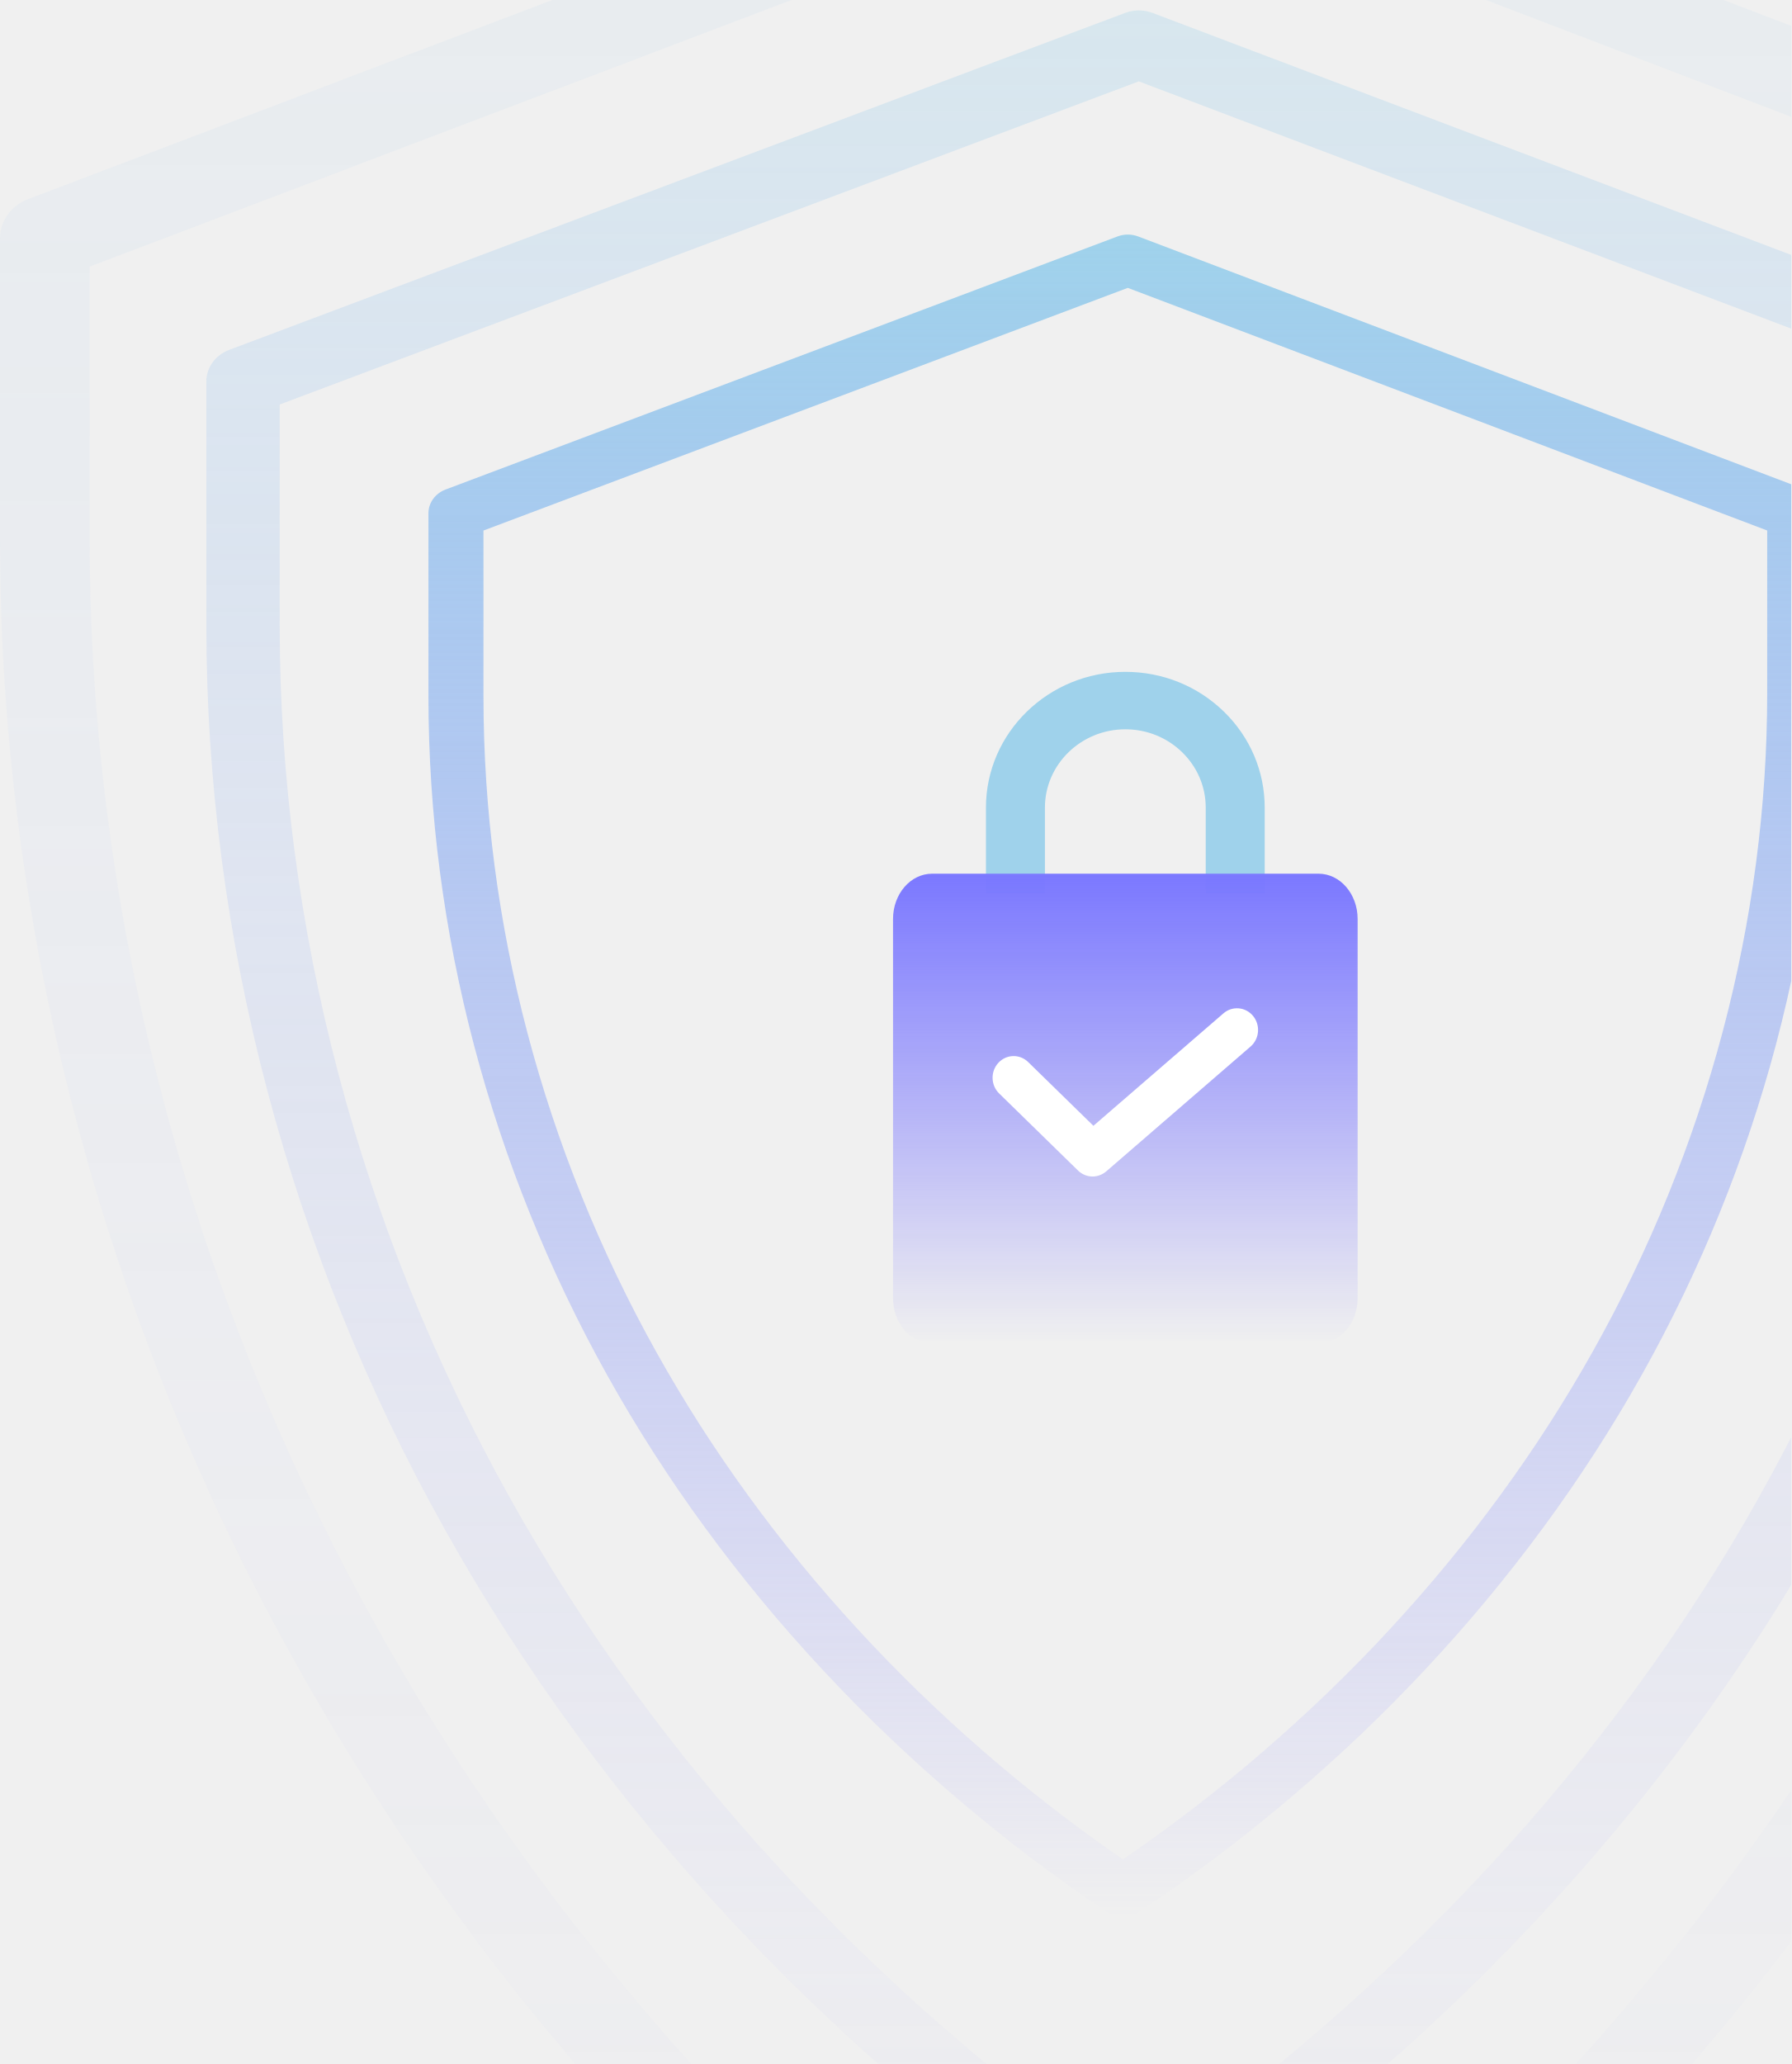
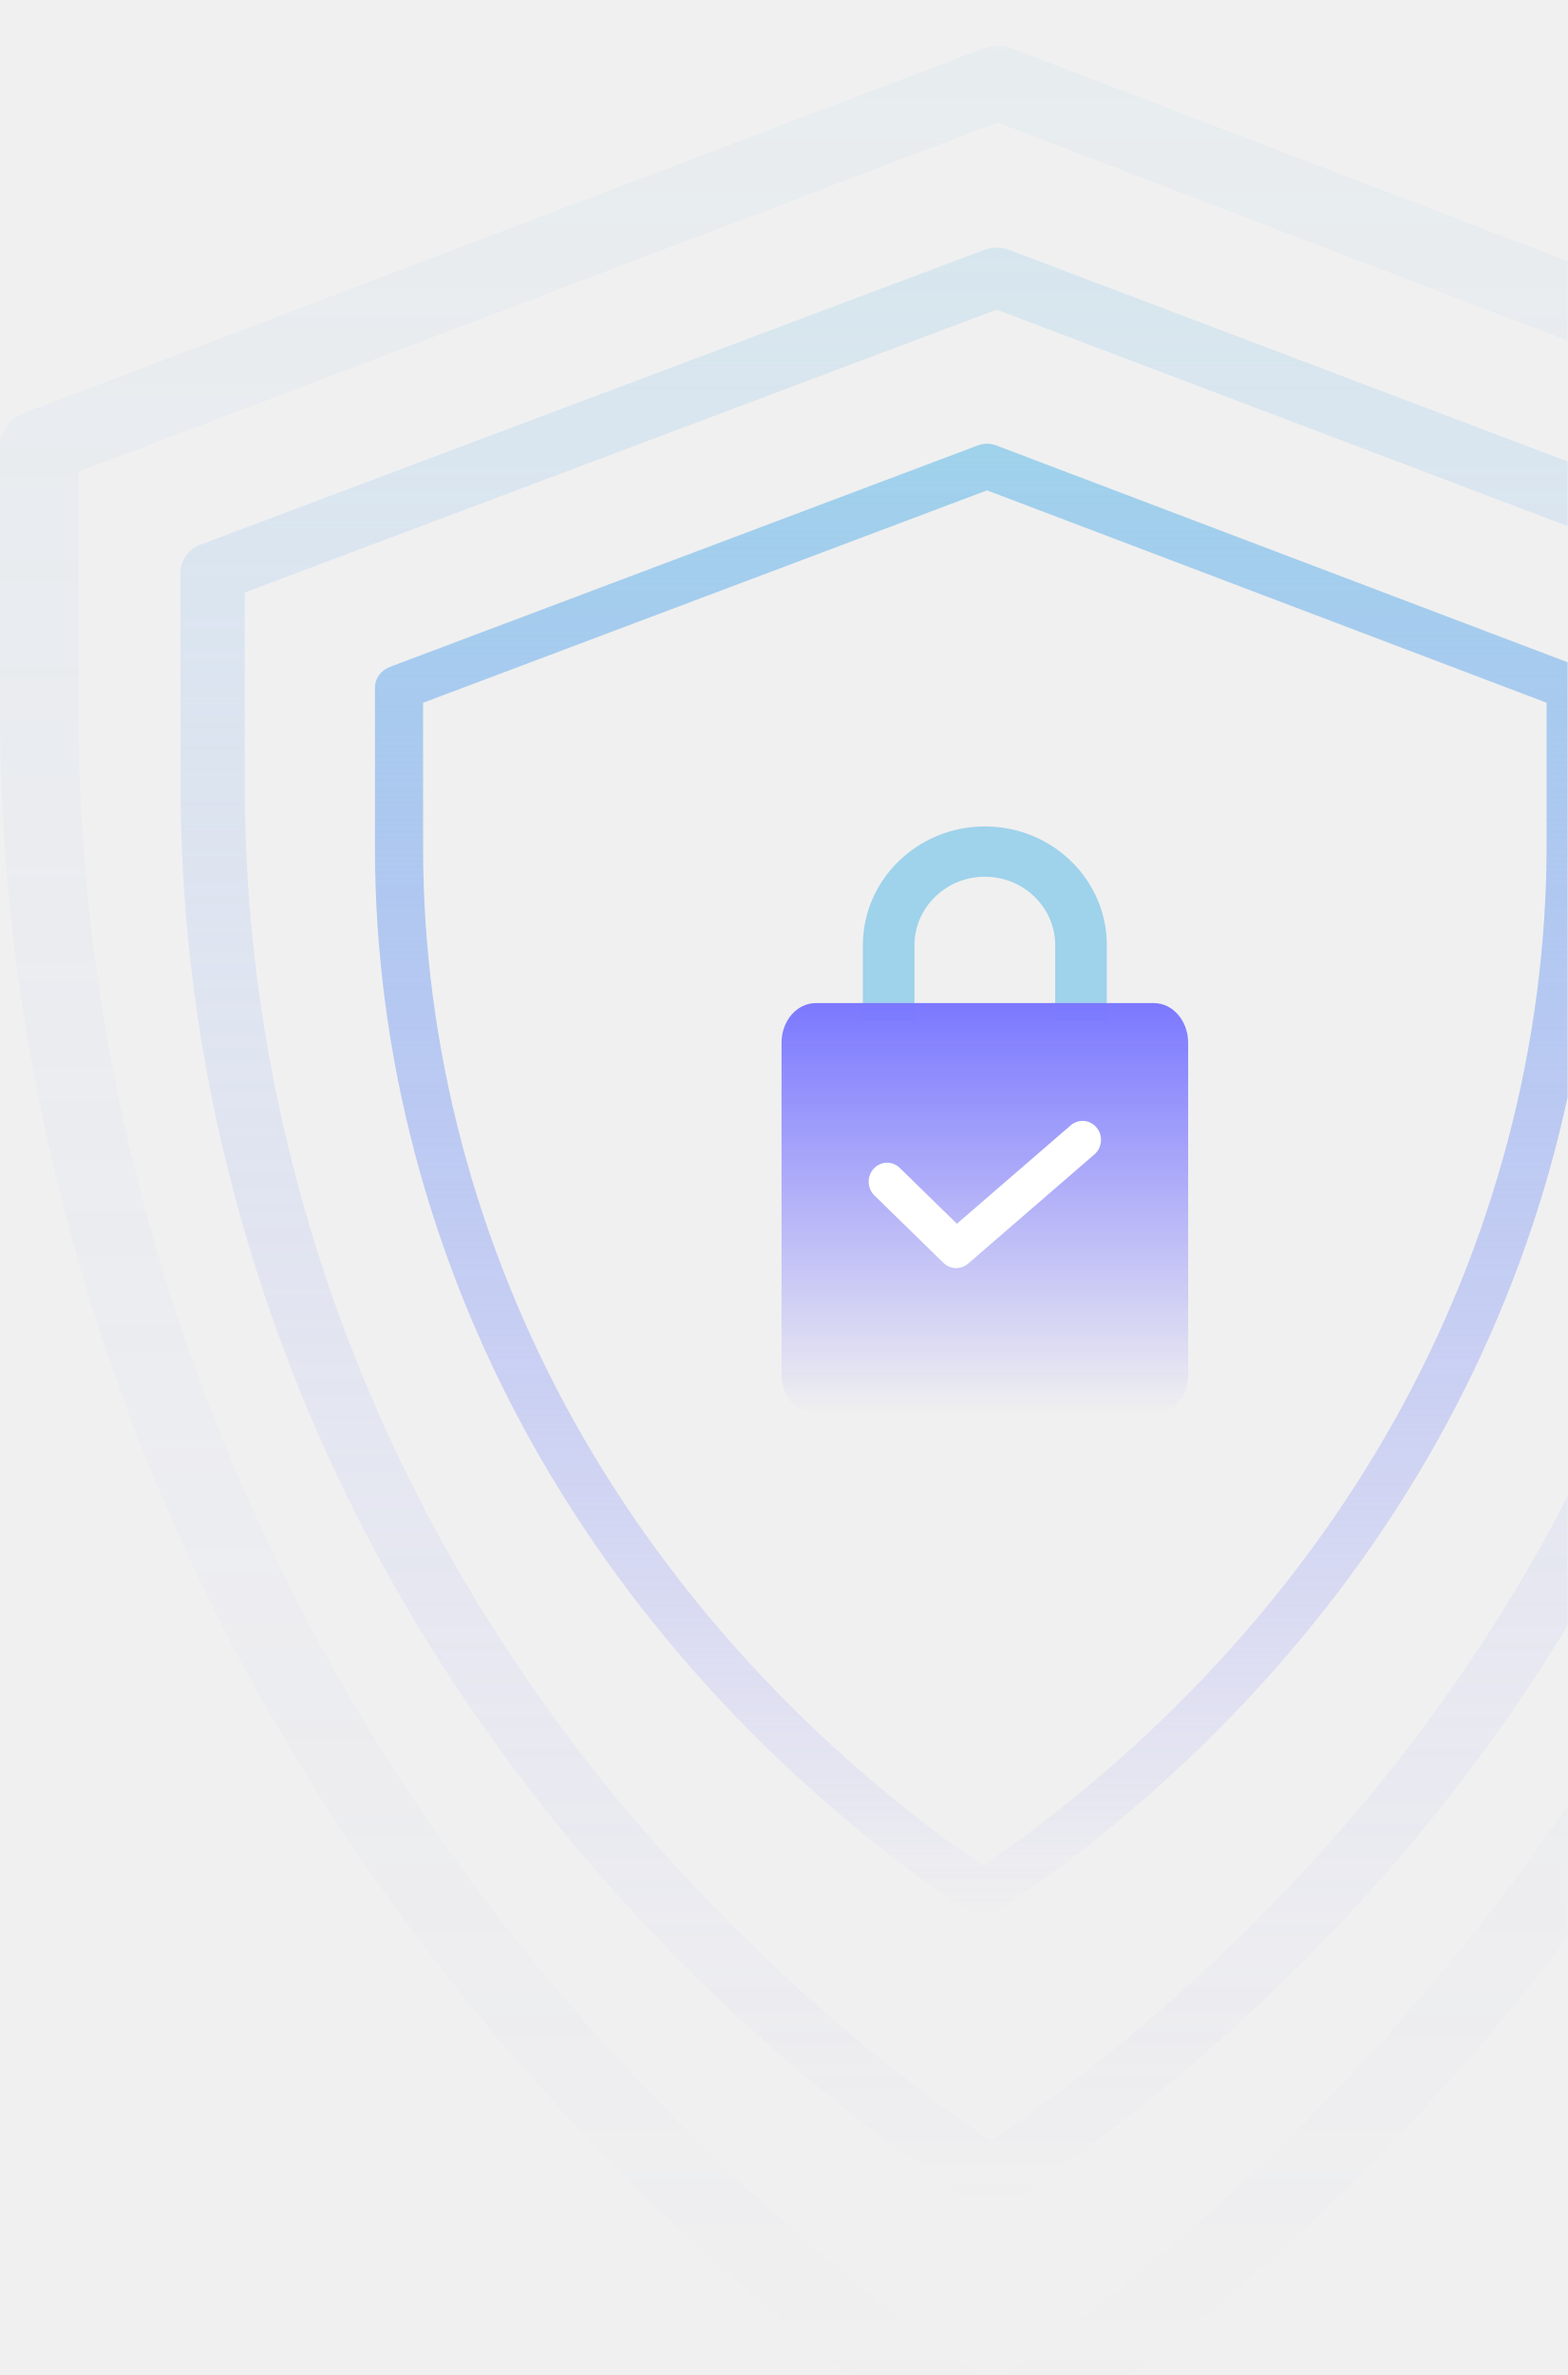
- <svg xmlns="http://www.w3.org/2000/svg" width="171" height="197" viewBox="0 0 171 197" fill="none">
-   <g clip-path="url(#clip0)">
-     <g clip-path="url(#clip1)">
-       <path d="M107.186 182.944C106.647 182.944 106.111 182.794 105.656 182.488C85.655 169.026 69.173 151.328 57.996 131.307C46.812 111.276 40.902 88.854 40.902 66.468V48.988C40.902 47.99 41.55 47.093 42.544 46.721L106.685 22.567C107.319 22.329 108.026 22.329 108.66 22.57L172.325 46.724C173.312 47.099 173.96 47.996 173.96 48.991V66.152C173.96 88.629 168.004 111.129 156.736 131.222C145.475 151.305 128.878 169.03 108.744 182.481C108.282 182.788 107.732 182.944 107.186 182.944ZM46.154 50.638V66.468C46.154 88.071 51.862 109.713 62.657 129.049C73.172 147.883 88.551 164.597 107.2 177.478C125.989 164.597 141.483 147.854 152.079 128.955C162.958 109.557 168.708 87.84 168.708 66.148V50.635L107.666 27.476L46.154 50.638Z" fill="url(#paint0_linear)" />
-       <path d="M120.736 85.263H115.106V77.086C115.106 75.09 114.306 73.211 112.857 71.799C111.408 70.388 109.479 69.609 107.43 69.609C103.2 69.609 99.754 72.962 99.754 77.086V85.259H94.124V77.086C94.124 69.938 100.092 64.125 107.43 64.125C110.984 64.125 114.325 65.474 116.84 67.92C119.351 70.366 120.736 73.624 120.736 77.086V85.263Z" fill="#9FD2EB" />
-       <path d="M125.876 128.226H88.984C86.924 128.226 85.254 126.292 85.254 123.907V87.71C85.254 85.325 86.924 83.391 88.984 83.391H125.876C127.936 83.391 129.607 85.325 129.607 87.71V123.907C129.607 126.297 127.936 128.226 125.876 128.226Z" fill="url(#paint1_linear)" />
-       <path d="M104.303 112.292C103.804 112.292 103.305 112.101 102.916 111.724L95.383 104.365C94.578 103.579 94.546 102.269 95.311 101.441C96.075 100.614 97.349 100.581 98.153 101.367L104.383 107.454L116.795 96.722C117.645 95.986 118.913 96.099 119.629 96.973C120.345 97.848 120.236 99.152 119.385 99.889L105.598 111.812C105.22 112.129 104.761 112.292 104.303 112.292Z" fill="white" />
+ <svg xmlns="http://www.w3.org/2000/svg" width="171" height="259" viewBox="0 0 171 259" fill="none">
+   <g clip-path="url(#clip0_1_440)">
+     <g clip-path="url(#clip1_1_440)">
+       <path d="M107.186 208.944C106.647 208.944 106.111 208.794 105.656 208.488C85.655 195.026 69.173 177.328 57.996 157.307C46.812 137.276 40.902 114.854 40.902 92.468V74.988C40.902 73.99 41.55 73.093 42.544 72.721L106.685 48.567C107.319 48.329 108.026 48.329 108.66 48.57L172.325 72.724C173.312 73.099 173.96 73.996 173.96 74.991V92.152C173.96 114.629 168.004 137.129 156.736 157.222C145.475 177.305 128.878 195.03 108.744 208.481C108.282 208.788 107.732 208.944 107.186 208.944ZM46.154 76.638V92.468C46.154 114.071 51.862 135.713 62.657 155.049C73.172 173.883 88.551 190.597 107.2 203.478C125.989 190.597 141.483 173.854 152.079 154.955C162.958 135.557 168.708 113.839 168.708 92.148V76.635L107.666 53.476L46.154 76.638Z" fill="url(#paint0_linear_1_440)" />
+       <path d="M120.736 111.263H115.106V103.086C115.106 101.09 114.306 99.211 112.857 97.799C111.408 96.388 109.479 95.609 107.43 95.609C103.2 95.609 99.754 98.962 99.754 103.086V111.259H94.124V103.086C94.124 95.939 100.092 90.125 107.43 90.125C110.984 90.125 114.325 91.474 116.84 93.92C119.351 96.366 120.736 99.624 120.736 103.086V111.263Z" fill="#9FD2EB" />
+       <path d="M125.876 154.226H88.984C86.924 154.226 85.254 152.292 85.254 149.907V113.71C85.254 111.325 86.924 109.391 88.984 109.391H125.876C127.936 109.391 129.607 111.325 129.607 113.71V149.907C129.607 152.297 127.936 154.226 125.876 154.226Z" fill="url(#paint1_linear_1_440)" />
+       <path d="M104.303 138.292C103.804 138.292 103.305 138.102 102.916 137.724L95.383 130.365C94.578 129.579 94.546 128.269 95.311 127.442C96.075 126.614 97.349 126.581 98.153 127.367L104.383 133.454L116.795 122.722C117.645 121.986 118.913 122.099 119.629 122.973C120.345 123.848 120.236 125.152 119.385 125.889L105.598 137.812C105.22 138.129 104.761 138.292 104.303 138.292Z" fill="white" />
    </g>
-     <path opacity="0.3" d="M108.076 214.774C107.357 214.774 106.643 214.574 106.036 214.165C79.368 196.241 57.393 172.676 42.49 146.018C27.578 119.346 19.698 89.492 19.698 59.685V36.41C19.698 35.081 20.561 33.887 21.887 33.392L107.409 1.231C108.254 0.914 109.197 0.914 110.042 1.235L194.928 33.396C196.245 33.895 197.109 35.09 197.109 36.414V59.264C197.109 89.192 189.167 119.151 174.143 145.905C159.129 172.645 136.999 196.246 110.154 214.157C109.538 214.565 108.805 214.774 108.076 214.774ZM26.701 38.608V59.685C26.701 88.449 34.311 117.266 48.704 143.012C62.724 168.089 83.23 190.343 108.095 207.494C133.147 190.343 153.806 168.05 167.934 142.886C182.439 117.058 190.105 88.141 190.105 59.259V38.603L108.716 7.767L26.701 38.608Z" fill="url(#paint2_linear)" />
-     <path opacity="0.1" d="M108.051 243C107.172 243 106.299 242.753 105.557 242.249C72.953 220.114 46.086 191.013 27.866 158.092C9.635 125.156 0 88.288 0 51.479V22.736C0 21.095 1.056 19.62 2.677 19.009L107.235 -20.707C108.268 -21.099 109.421 -21.099 110.454 -20.702L214.236 19.014C215.845 19.631 216.901 21.106 216.901 22.742V50.959C216.901 87.918 207.192 124.914 188.824 157.953C170.467 190.975 143.412 220.12 110.591 242.238C109.838 242.743 108.942 243 108.051 243ZM8.562 25.45V51.479C8.562 87.001 17.866 122.587 35.463 154.381C52.604 185.349 77.674 212.831 108.074 234.011C138.703 212.831 163.96 185.301 181.233 154.225C198.967 122.329 208.34 86.62 208.34 50.953V25.445L108.833 -12.635L8.562 25.45Z" fill="url(#paint3_linear)" />
+     <path opacity="0.3" d="M108.076 240.774C107.357 240.774 106.643 240.574 106.036 240.166C79.368 222.242 57.393 198.676 42.49 172.018C27.578 145.347 19.698 115.492 19.698 85.685V62.41C19.698 61.081 20.561 59.887 21.887 59.392L107.409 27.231C108.254 26.914 109.197 26.914 110.042 27.235L194.928 59.396C196.245 59.895 197.109 61.09 197.109 62.415V85.264C197.109 115.192 189.167 145.151 174.143 171.905C159.129 198.645 136.999 222.246 110.154 240.157C109.538 240.565 108.805 240.774 108.076 240.774ZM26.701 64.608V85.685C26.701 114.45 34.311 143.266 48.704 169.012C62.724 194.089 83.23 216.344 108.095 233.495C133.147 216.344 153.806 194.05 167.934 168.886C182.439 143.058 190.105 114.141 190.105 85.259V64.603L108.716 33.767L26.701 64.608Z" fill="url(#paint2_linear_1_440)" />
+     <path opacity="0.1" d="M108.051 269C107.172 269 106.299 268.753 105.557 268.249C72.953 246.114 46.086 217.013 27.866 184.092C9.635 151.156 0 114.288 0 77.479V48.736C0 47.095 1.056 45.62 2.677 45.009L107.235 5.293C108.268 4.901 109.421 4.901 110.454 5.298L214.236 45.014C215.845 45.631 216.901 47.106 216.901 48.742V76.959C216.901 113.918 207.192 150.914 188.824 183.953C170.467 216.975 143.412 246.12 110.591 268.238C109.838 268.743 108.942 269 108.051 269ZM8.562 51.45V77.479C8.562 113.001 17.866 148.587 35.463 180.381C52.604 211.349 77.674 238.831 108.074 260.011C138.703 238.831 163.96 211.301 181.233 180.225C198.967 148.329 208.34 112.62 208.34 76.953V51.445L108.833 13.365L8.562 51.45Z" fill="url(#paint3_linear_1_440)" />
  </g>
  <defs>
-     <linearGradient id="paint0_linear" x1="107.431" y1="22.388" x2="107.431" y2="182.945" gradientUnits="userSpaceOnUse">
+     <linearGradient id="paint0_linear_1_440" x1="107.431" y1="48.388" x2="107.431" y2="208.945" gradientUnits="userSpaceOnUse">
      <stop stop-color="#9FD2EB" />
      <stop offset="1" stop-color="#7B78FF" stop-opacity="0" />
    </linearGradient>
-     <linearGradient id="paint1_linear" x1="107.43" y1="83.391" x2="107.43" y2="128.226" gradientUnits="userSpaceOnUse">
+     <linearGradient id="paint1_linear_1_440" x1="107.43" y1="109.391" x2="107.43" y2="154.226" gradientUnits="userSpaceOnUse">
      <stop stop-color="#7B78FF" />
      <stop offset="1" stop-color="#7B78FF" stop-opacity="0" />
    </linearGradient>
-     <linearGradient id="paint2_linear" x1="108.403" y1="0.992" x2="108.403" y2="214.774" gradientUnits="userSpaceOnUse">
+     <linearGradient id="paint2_linear_1_440" x1="108.403" y1="26.992" x2="108.403" y2="240.774" gradientUnits="userSpaceOnUse">
      <stop stop-color="#9FD2EB" />
      <stop offset="1" stop-color="#7B78FF" stop-opacity="0" />
    </linearGradient>
-     <linearGradient id="paint3_linear" x1="108.451" y1="-21.002" x2="108.451" y2="243" gradientUnits="userSpaceOnUse">
+     <linearGradient id="paint3_linear_1_440" x1="108.451" y1="4.998" x2="108.451" y2="269" gradientUnits="userSpaceOnUse">
      <stop stop-color="#9FD2EB" />
      <stop offset="1" stop-color="#7B78FF" stop-opacity="0" />
    </linearGradient>
-     <clipPath id="clip0">
-       <rect width="171" height="197" fill="white" />
+     <clipPath id="clip0_1_440">
+       <rect width="171" height="259" fill="white" />
    </clipPath>
-     <clipPath id="clip1">
-       <rect width="133.058" height="160.557" fill="white" transform="translate(40.9019 22.3798)" />
+     <clipPath id="clip1_1_440">
+       <rect width="133.058" height="160.557" fill="white" transform="translate(40.9019 48.3799)" />
    </clipPath>
  </defs>
</svg>
